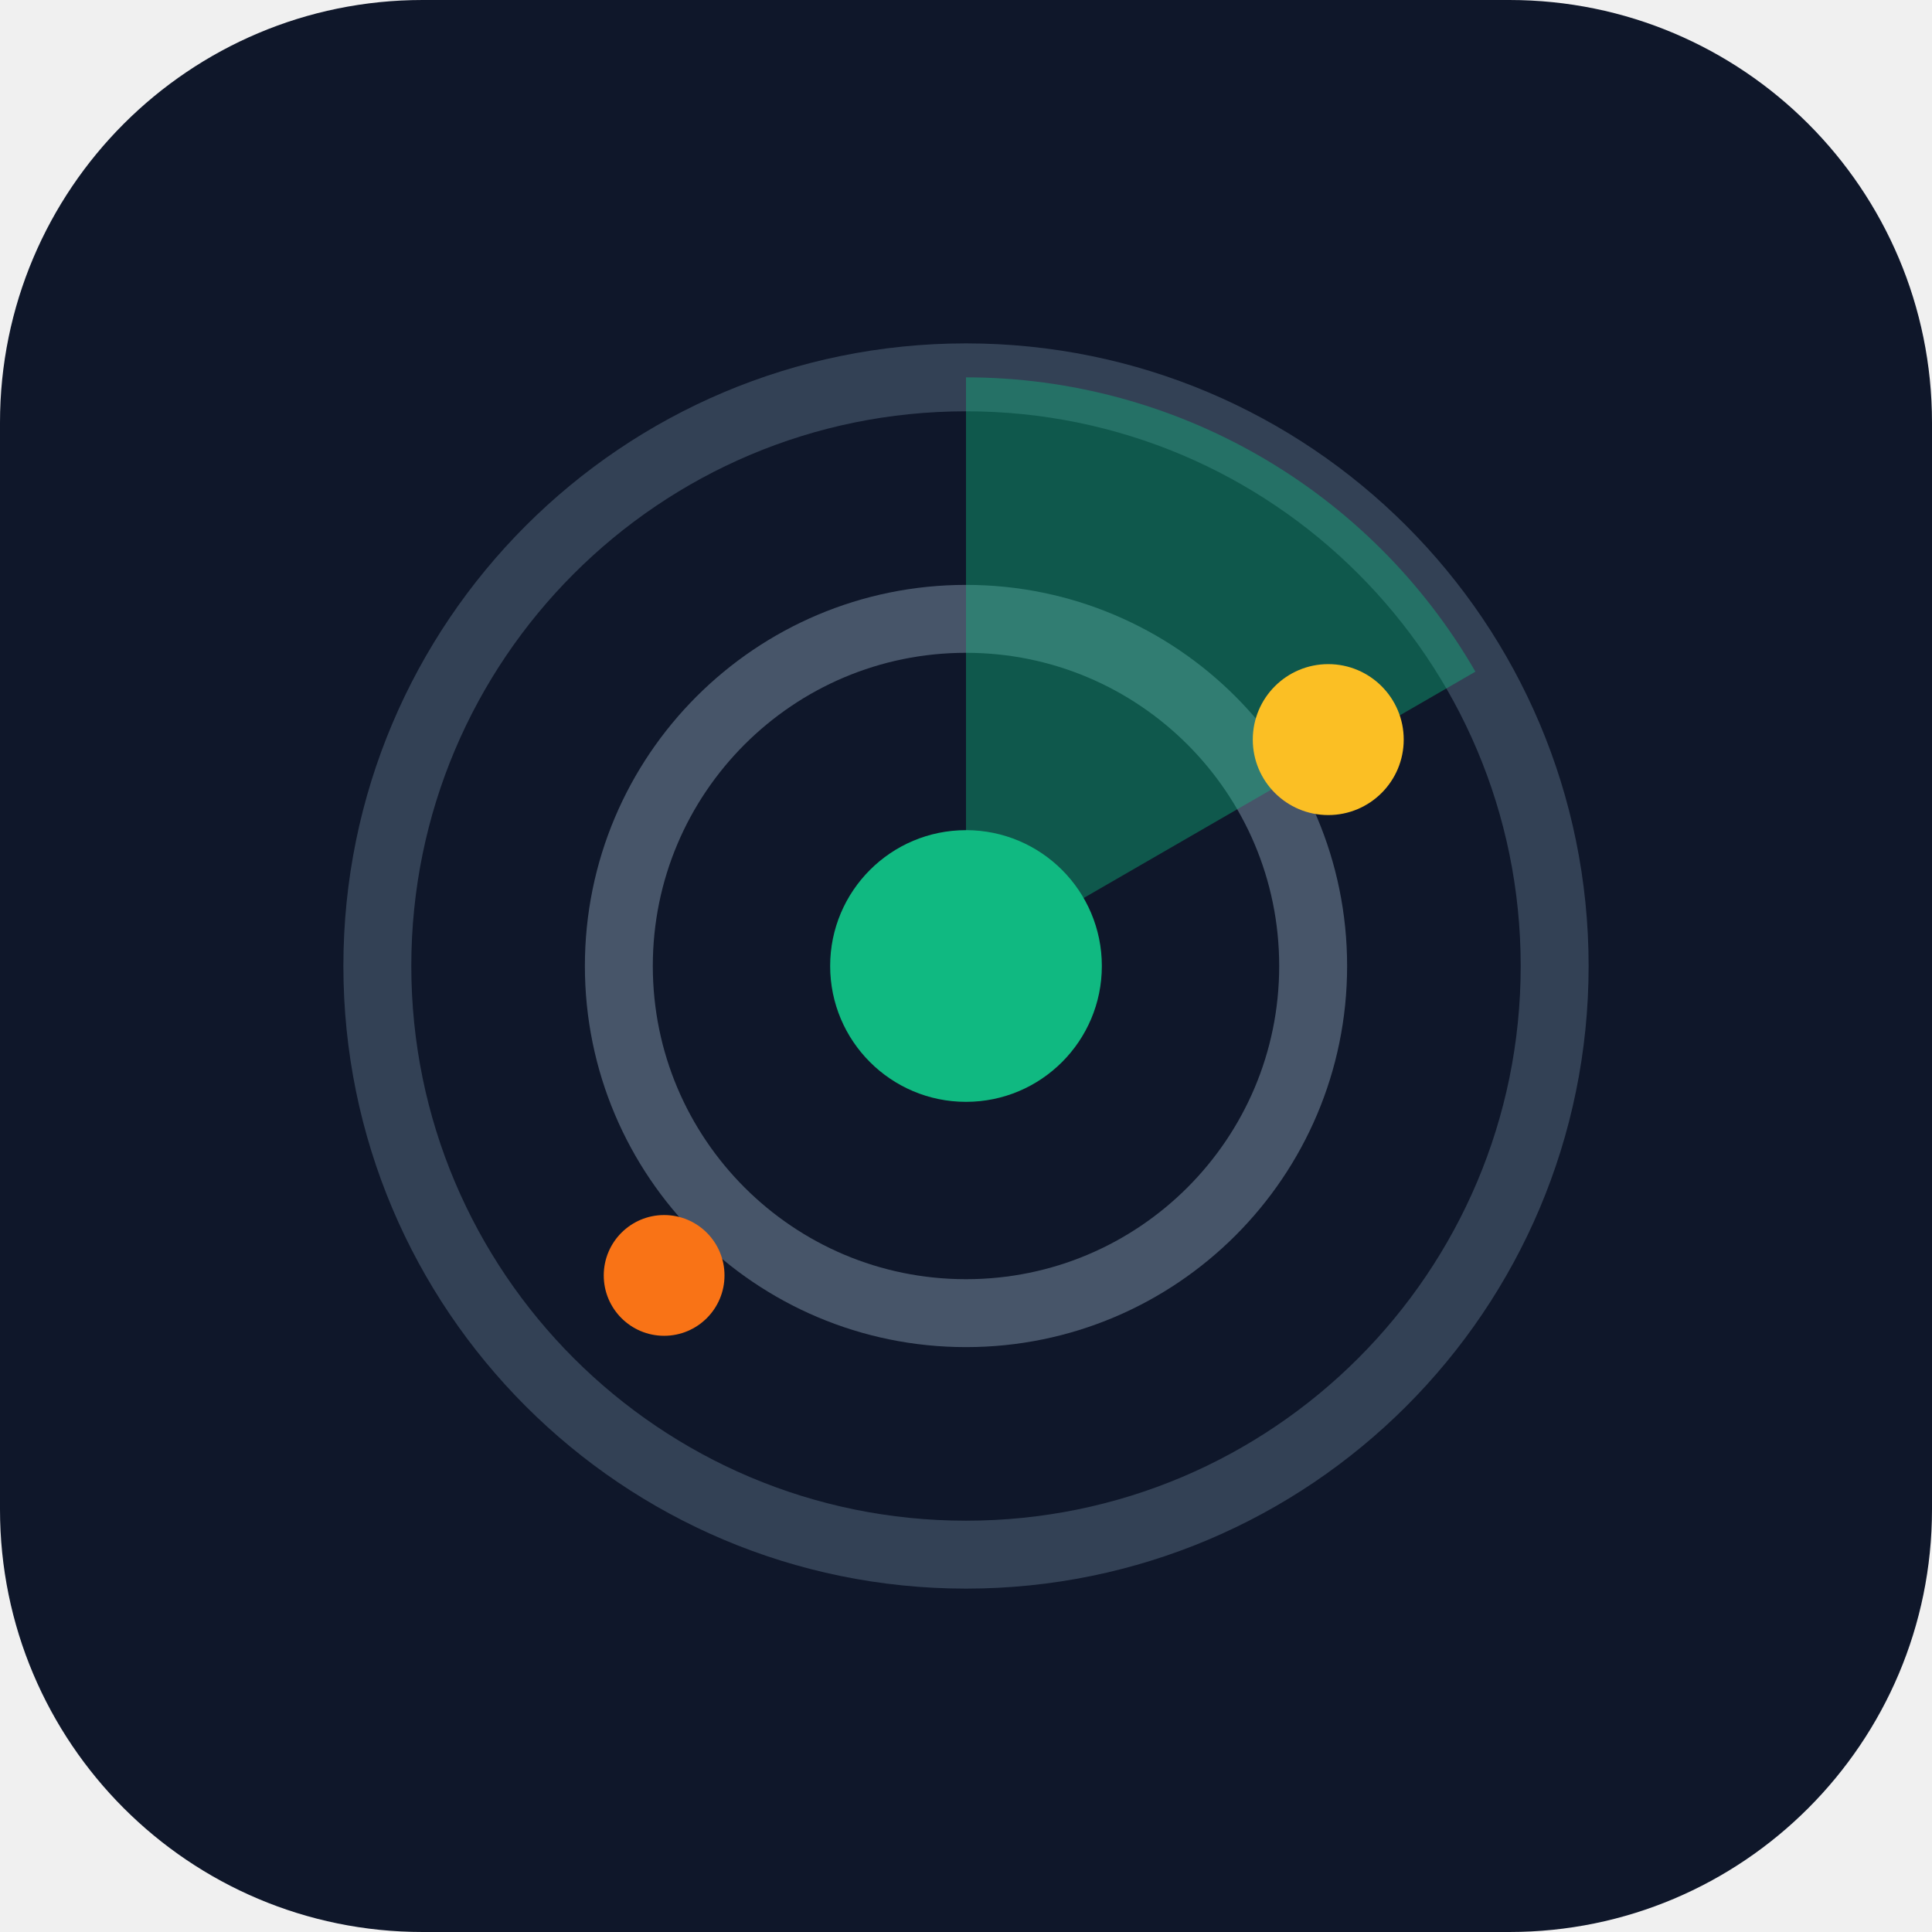
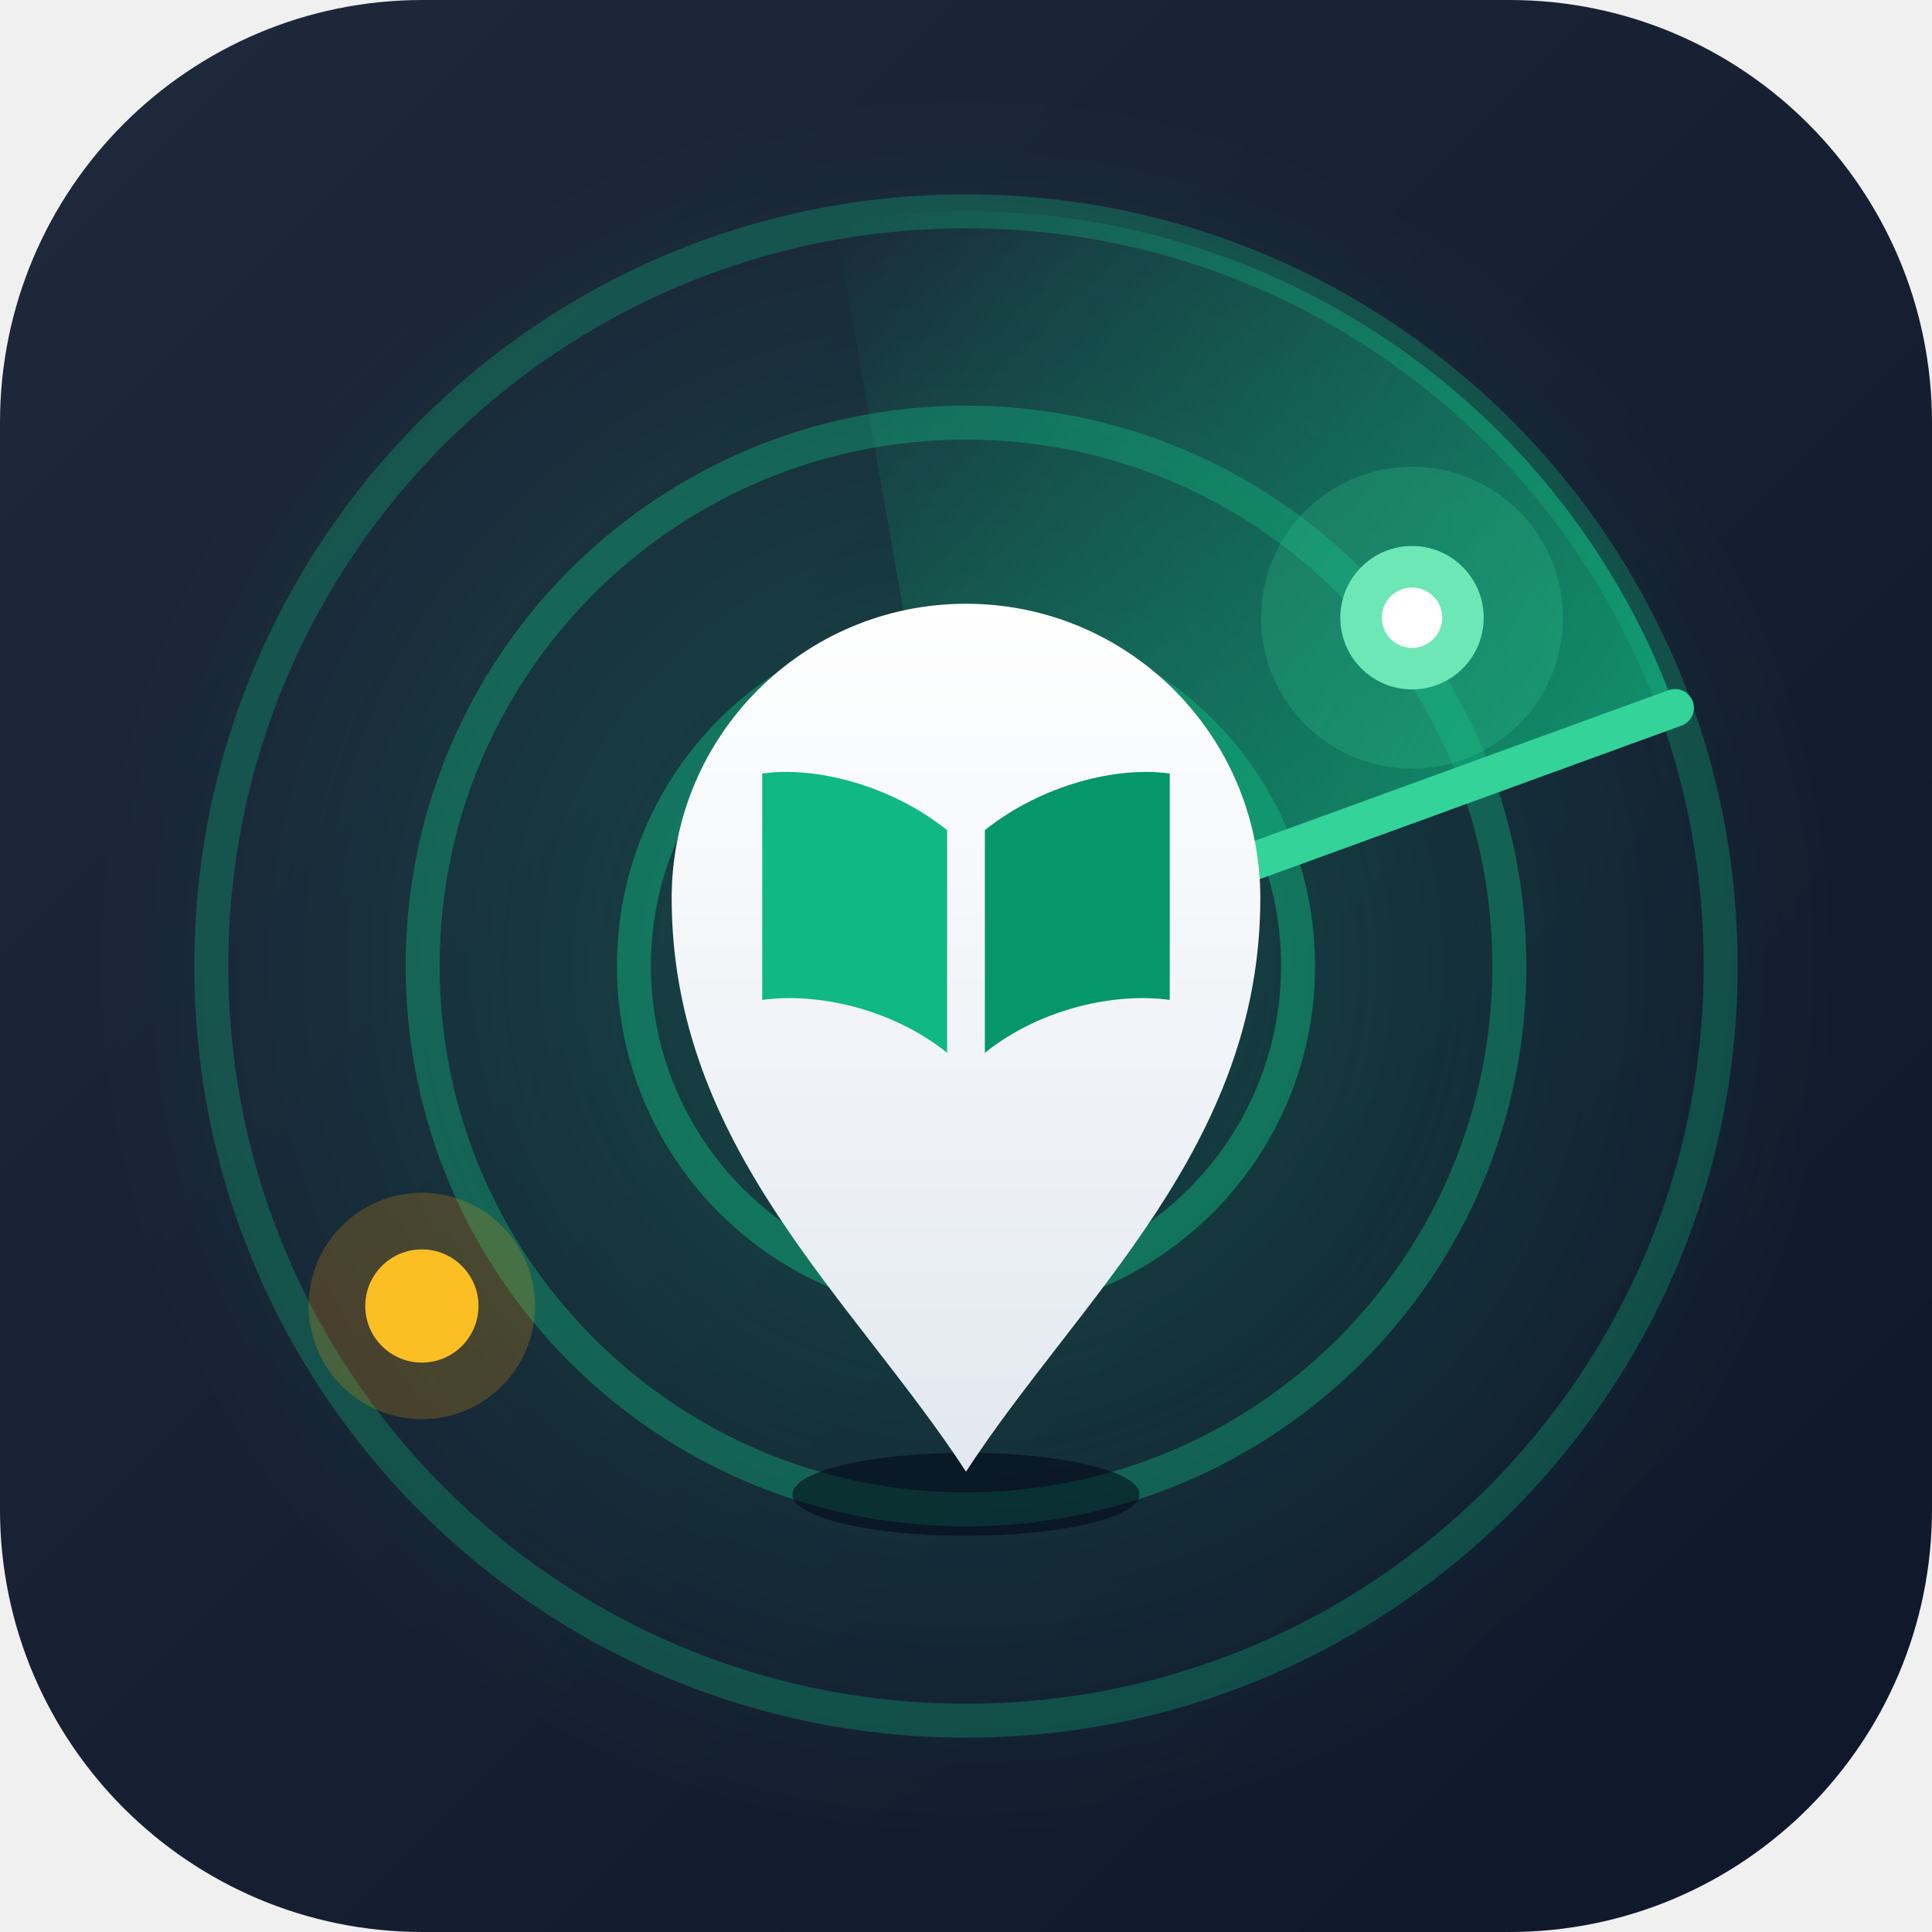
<svg xmlns="http://www.w3.org/2000/svg" viewBox="0 0 512 512">
-   <rect width="512" height="512" rx="112" fill="#0f172a" />
-   <circle cx="256" cy="256" r="156" fill="none" stroke="#334155" stroke-width="18" />
-   <circle cx="256" cy="256" r="92" fill="none" stroke="#475569" stroke-width="18" />
-   <path d="M256 256 L256 100 A156 156 0 0 1 391 178 Z" fill="#10b981" fill-opacity="0.4" />
-   <circle cx="256" cy="256" r="36" fill="#10b981" />
-   <circle cx="352" cy="196" r="20" fill="#fbbf24" />
-   <circle cx="176" cy="338" r="16" fill="#f97316" />
+   <defs>
+     <linearGradient id="bg" x1="0" y1="0" x2="1" y2="1">
+       <stop offset="0" stop-color="#1e293b" />
+       <stop offset="1" stop-color="#0f172a" />
+     </linearGradient>
+     <radialGradient id="glow" cx="0.5" cy="0.5" r="0.5">
+       <stop offset="0" stop-color="#10b981" stop-opacity="0.28" />
+       <stop offset="1" stop-color="#10b981" stop-opacity="0" />
+     </radialGradient>
+     <linearGradient id="sweep" gradientUnits="userSpaceOnUse" x1="221.3" y1="59" x2="443.9" y2="187.6">
+       <stop offset="0" stop-color="#10b981" stop-opacity="0" />
+       <stop offset="1" stop-color="#10b981" stop-opacity="0.72" />
+     </linearGradient>
+     <linearGradient id="pin" x1="0" y1="0" x2="0" y2="1">
+       <stop offset="0" stop-color="#ffffff" />
+       <stop offset="1" stop-color="#e2e8f0" />
+     </linearGradient>
+   </defs>
+   <rect width="512" height="512" rx="112" fill="url(#bg)" />
+   <g transform="translate(256 256) scale(1) translate(-256 -256)">
+     <circle cx="256" cy="256" r="230" fill="url(#glow)" />
+     <g fill="none" stroke="#10b981" stroke-width="9">
+       <circle cx="256" cy="256" r="200" stroke-opacity="0.3" />
+       <circle cx="256" cy="256" r="144" stroke-opacity="0.38" />
+       <circle cx="256" cy="256" r="88" stroke-opacity="0.46" />
+     </g>
+     <path d="M256 256 L221.3 59 A200 200 0 0 1 443.9 187.6 Z" fill="url(#sweep)" />
+     <line x1="256" y1="256" x2="443.9" y2="187.6" stroke="#34d399" stroke-width="10" stroke-linecap="round" />
+     <circle cx="111.8" cy="346.1" r="30" fill="#f59e0b" fill-opacity="0.22" />
+     <circle cx="111.8" cy="346.1" r="15" fill="#fbbf24" />
+     <circle cx="374.2" cy="163.7" r="40" fill="#34d399" fill-opacity="0.22" />
+     <circle cx="374.2" cy="163.7" r="19" fill="#6ee7b7" />
+     <circle cx="374.2" cy="163.7" r="8" fill="#ffffff" />
+     <ellipse cx="256" cy="396" rx="46" ry="11" fill="#020617" fill-opacity="0.55" />
+     <path d="M256 390 C226 344 178 304 178 238 A78 78 0 0 1 334 238 C334 304 286 344 256 390 Z" fill="url(#pin)" />
+     <path d="M251 220 C236 208 216 203 202 205 V265 C216 263 236 267 251 279 Z" fill="#10b981" />
+     <path d="M261 220 C276 208 296 203 310 205 V265 C296 263 276 267 261 279 Z" fill="#059669" />
+   </g>
</svg>
